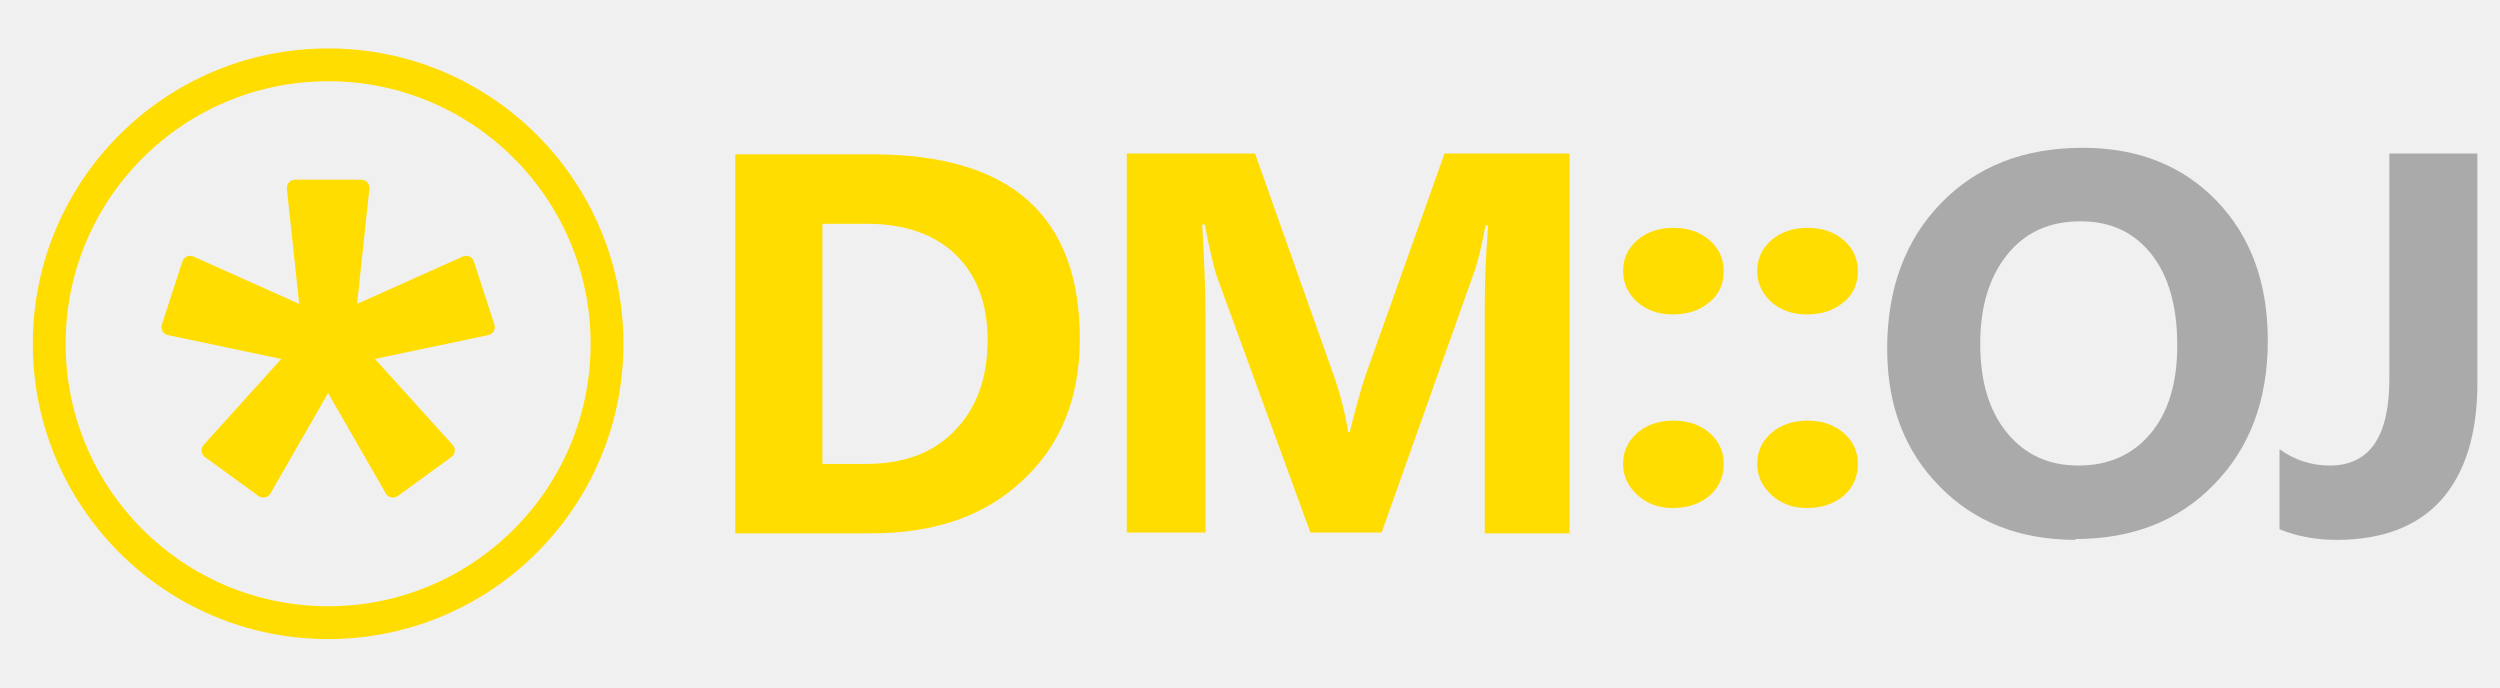
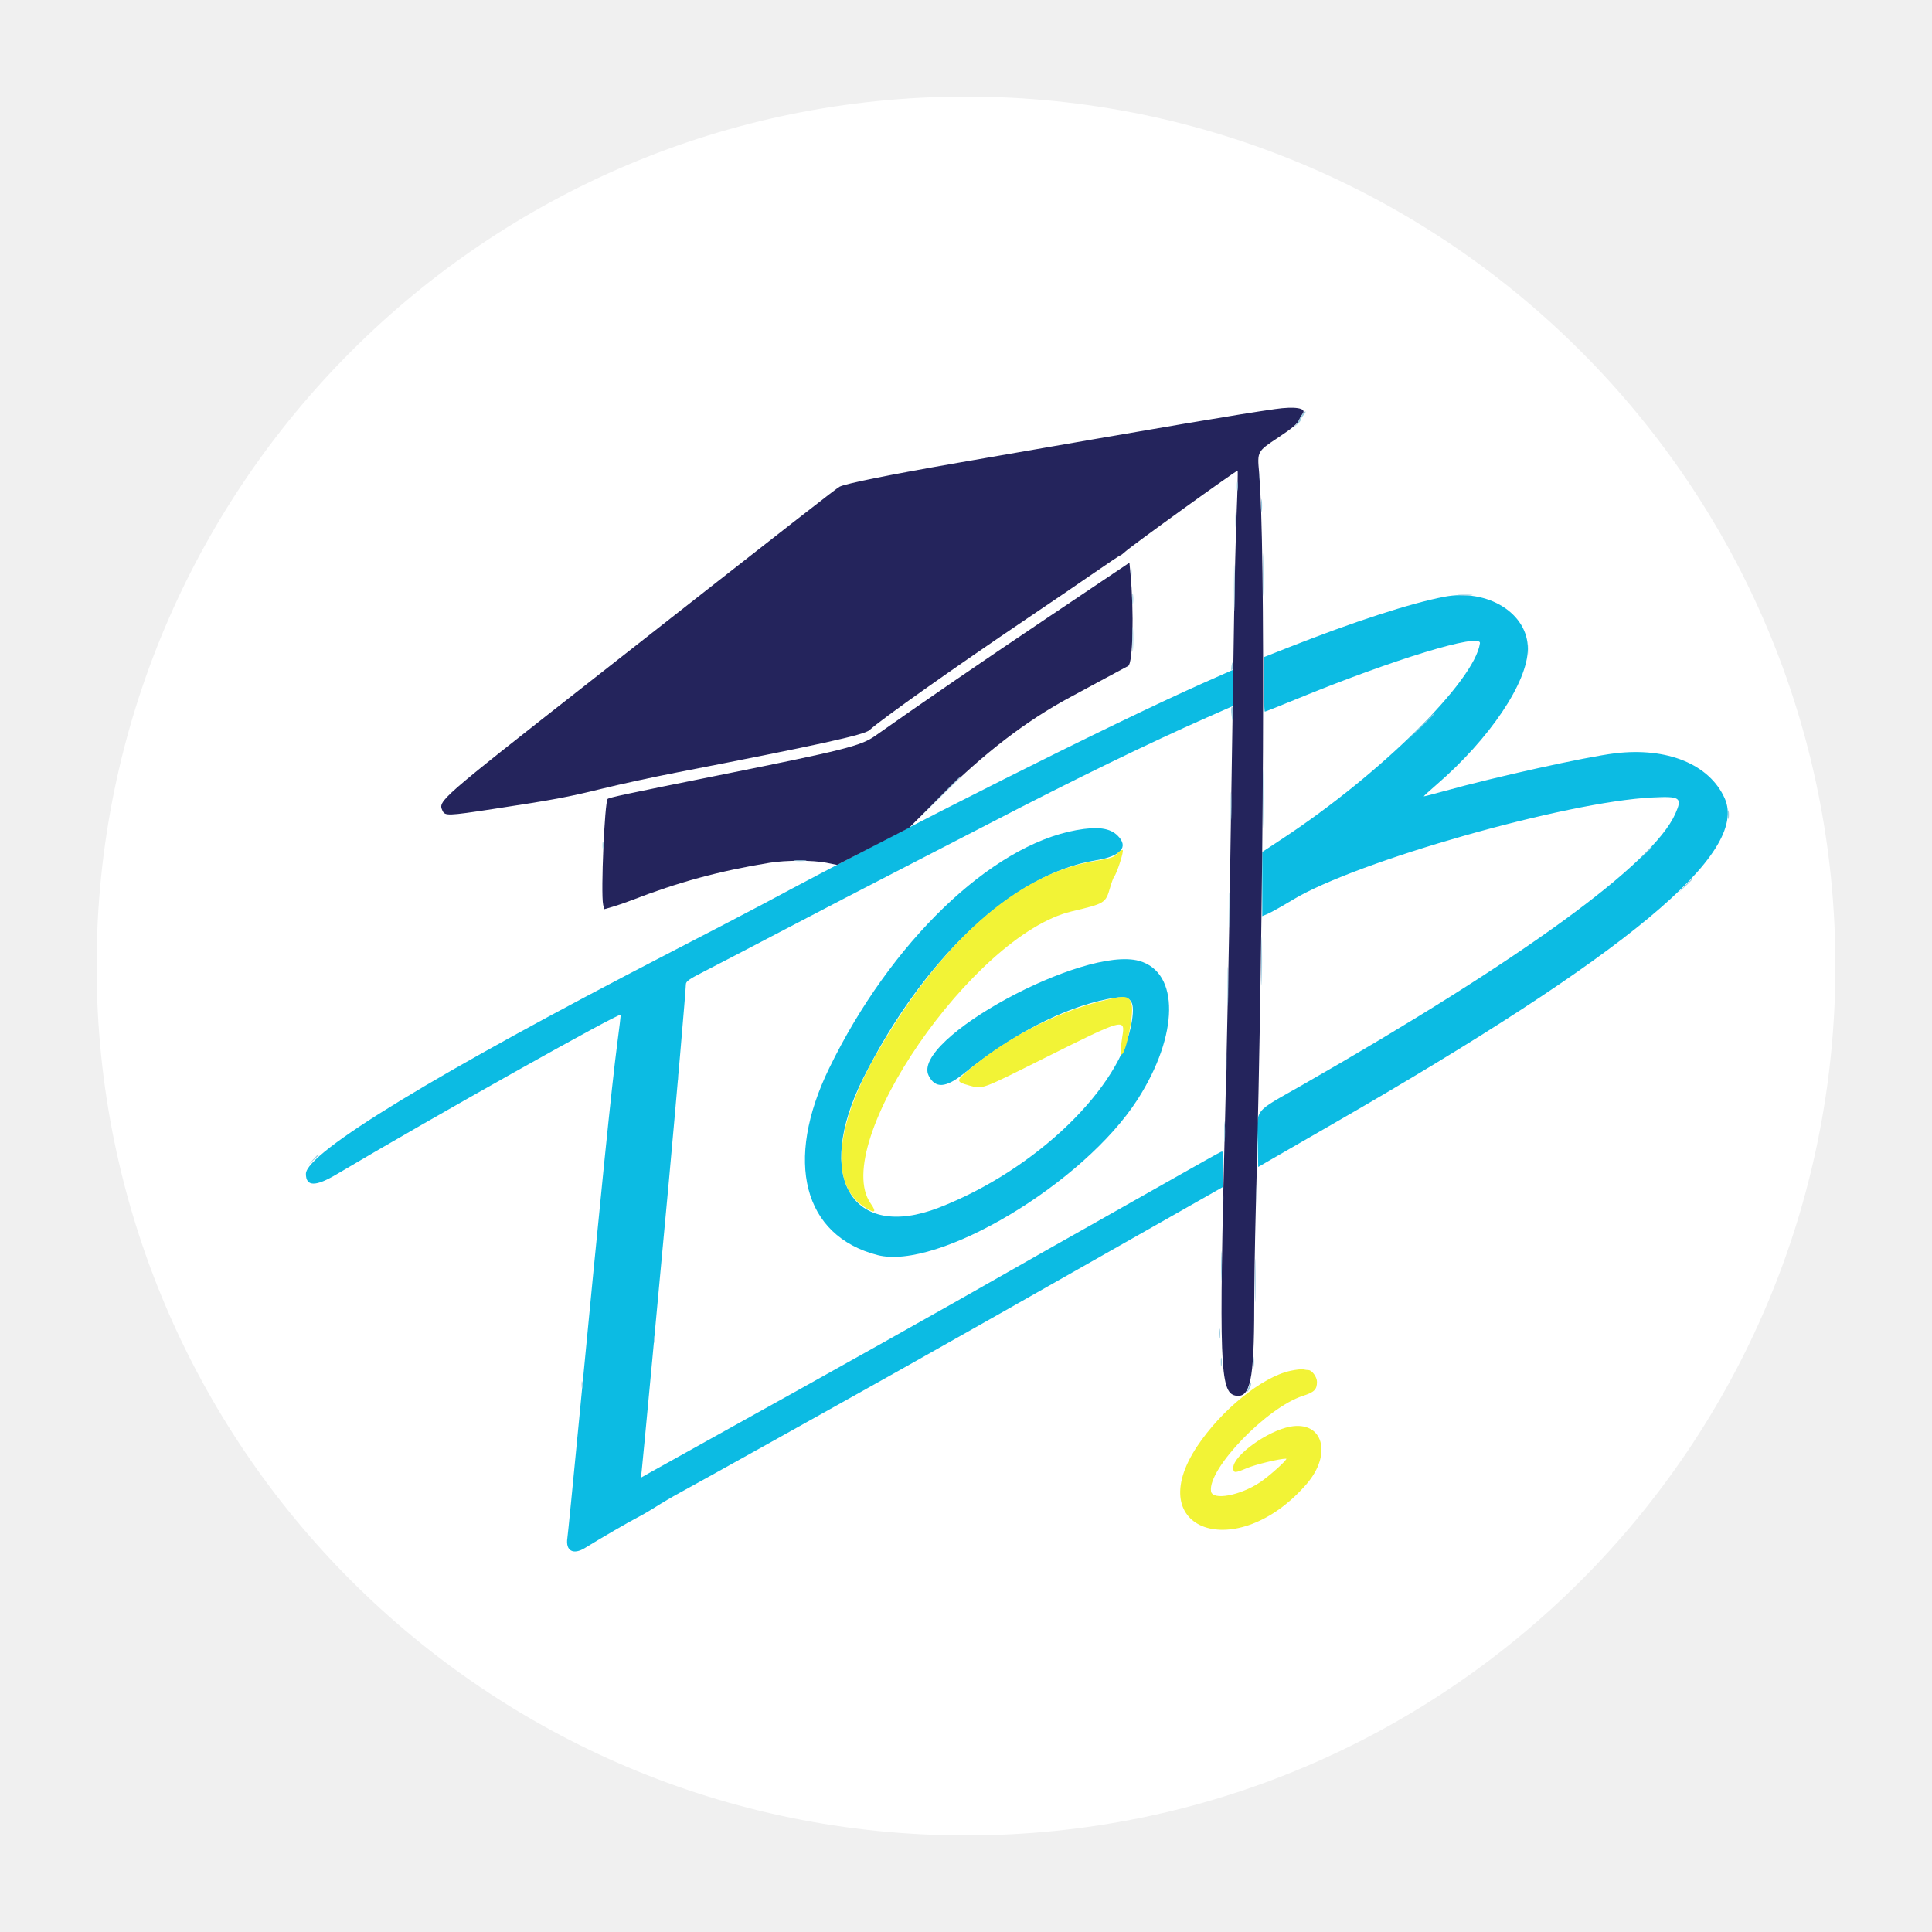
- <svg xmlns="http://www.w3.org/2000/svg" width="160" height="44">
-   <g stroke="#fd0" transform="matrix(.0875 0 0 .0875 0 1)">
-     <path d="M240 36a204 204 0 1 1 0 408 204 204 0 1 1 0-408" fill="none" stroke-width="24" />
-     <path d="M215.8 126h48.4l-10.1 94.6 86.8-38.9 15 46.1-93.1 19.6 63.8 70.6-39.2 28.5L240 264l-47.4 82.5-39.2-28.5 63.8-70.6-93.1-19.6 15-46.1 86.8 38.9z" fill="#fd0" stroke-linejoin="round" stroke-width="12" />
-   </g>
-   <g transform="matrix(.53656 0 0 .52273 46.09 -512.12)">
-     <g fill="#fd0">
-       <path d="M1.8 1045v-46.4h16.4q24.7 0 24.7 22.6 0 10.8-6.8 17.3-6.7 6.5-18 6.5H1.7zm10.4-37.9v29.4h5.2q6.8 0 10.6-4.1 3.9-4.1 3.9-11.1 0-6.6-3.8-10.4-3.8-3.8-10.7-3.8h-5.1z" />
-       <path d="M101.5 1045H91.2v-27.8q0-4.5.4-9.9h-.3q-.8 4.3-1.5 6.1l-10.9 31.5h-8.5l-11.1-31.2q-.5-1.3-1.5-6.5h-.3q.4 6.9.4 12v25.7h-9.4v-46.4h15.3l9.5 27.5q1.1 3.3 1.6 6.6h.2q.9-3.8 1.8-6.7l9.5-27.4h14.9v46.4z" />
-       <path d="M113.6 1018.2q-2.5 0-4.2-1.5-1.7-1.6-1.7-3.8 0-2.3 1.7-3.8t4.3-1.5q2.6 0 4.3 1.5 1.7 1.5 1.7 3.8 0 2.4-1.7 3.8-1.7 1.5-4.4 1.5zm0 23.7q-2.5 0-4.2-1.6-1.7-1.6-1.7-3.8 0-2.3 1.7-3.8t4.3-1.5q2.6 0 4.3 1.5 1.7 1.5 1.7 3.8 0 2.4-1.7 3.9t-4.4 1.5z" />
-       <path d="M129.6 1018.2q-2.5 0-4.2-1.5-1.7-1.6-1.7-3.8 0-2.3 1.7-3.8t4.3-1.5q2.6 0 4.3 1.5 1.7 1.5 1.7 3.8 0 2.4-1.7 3.8-1.7 1.5-4.4 1.5zm0 23.7q-2.5 0-4.2-1.6-1.7-1.6-1.7-3.8 0-2.3 1.7-3.8t4.3-1.5q2.6 0 4.3 1.5 1.7 1.5 1.7 3.8 0 2.4-1.7 3.9t-4.4 1.5z" />
-     </g>
-     <path fill="#aaa" d="M161.7 1045.8q-10 0-16.2-6.5-6.3-6.5-6.3-16.9 0-11 6.4-17.8 6.4-6.8 16.9-6.8 9.9 0 16 6.5t6.1 17.1q0 10.9-6.4 17.6-6.3 6.7-16.6 6.7zm.5-39q-5.5 0-8.7 4.1-3.2 4.1-3.2 10.9 0 6.9 3.2 10.9t8.5 4q5.4 0 8.6-3.9 3.2-3.9 3.2-10.8 0-7.2-3.1-11.2-3.1-4-8.4-4z" />
-     <path fill="#aaa" d="M209.6 1026.6q0 9.3-4.3 14.3-4.3 4.9-12.5 4.9-3.7 0-6.8-1.3v-9.8q2.7 2 6 2 7.1 0 7.1-10.6v-27.6h10.5v28z" />
+ <svg xmlns="http://www.w3.org/2000/svg" id="svg" version="1.1" width="400" height="400" viewBox="0, 0, 400,400">
+   <circle cx="200" cy="200" r="180" stroke-width="0" fill="#fff" />
+   <g id="svg">
+     <path id="path0" d="M299.000 123.557 C 291.996 124.902,280.207 128.737,266.750 134.048 L 261.667 136.054 261.667 141.694 C 261.667 144.796,261.764 147.333,261.882 147.333 C 262.001 147.333,264.814 146.217,268.132 144.853 C 288.458 136.500,306.725 130.926,306.407 133.175 C 305.301 141.002,285.937 160.172,265.583 173.593 L 261.333 176.395 261.333 183.035 L 261.333 189.676 262.496 189.190 C 263.136 188.923,265.498 187.595,267.746 186.239 C 280.892 178.313,324.201 165.993,342.017 165.112 C 347.926 164.820,348.345 165.113,346.850 168.494 C 342.257 178.879,315.043 198.663,269.590 224.660 C 259.251 230.573,260.251 229.262,260.401 236.719 L 260.500 241.605 262.667 240.351 C 263.858 239.662,269.858 236.204,276.000 232.668 C 337.004 197.547,362.153 176.651,357.085 165.294 C 353.939 158.243,345.184 154.655,334.333 155.970 C 328.352 156.695,309.513 160.864,299.002 163.789 C 296.711 164.426,294.805 164.916,294.766 164.877 C 294.728 164.839,295.906 163.763,297.384 162.487 C 308.444 152.940,316.307 141.248,316.326 134.320 C 316.347 126.981,308.041 121.821,299.000 123.557 M249.000 141.466 C 229.906 149.983,189.334 170.361,157.667 187.340 C 155.375 188.569,146.600 193.140,138.167 197.498 C 90.714 222.019,63.333 238.679,63.333 243.029 C 63.333 245.690,65.319 245.722,69.684 243.130 C 89.478 231.375,128.198 209.635,128.519 210.096 C 128.546 210.135,128.223 212.792,127.801 216.000 C 126.666 224.636,124.396 247.017,119.839 294.500 C 118.642 306.967,117.575 317.734,117.467 318.428 C 117.054 321.086,118.675 321.997,121.123 320.481 C 124.280 318.527,130.302 315.027,131.916 314.209 C 132.870 313.726,134.667 312.680,135.909 311.886 C 137.151 311.092,139.367 309.794,140.833 309.001 C 144.472 307.035,172.482 291.421,187.167 283.171 C 198.021 277.074,211.207 269.605,242.500 251.828 L 253.167 245.769 253.261 242.011 C 253.344 238.743,253.289 238.279,252.844 238.450 C 252.562 238.558,247.869 241.182,242.416 244.280 C 236.962 247.379,228.825 251.979,224.333 254.503 C 219.842 257.027,213.092 260.849,209.333 262.998 C 195.324 271.005,172.744 283.670,148.167 297.306 C 142.117 300.663,136.159 303.978,134.927 304.673 L 132.688 305.936 132.856 304.552 C 133.038 303.046,136.614 264.888,138.485 244.500 C 139.974 228.261,142.000 204.823,142.000 203.827 C 142.000 203.181,142.606 202.749,145.750 201.147 C 147.813 200.097,155.425 196.132,162.667 192.336 C 169.908 188.540,179.883 183.359,184.833 180.822 C 189.783 178.285,198.858 173.601,205.000 170.414 C 222.555 161.303,237.736 153.910,250.048 148.475 L 255.264 146.174 255.312 142.420 C 255.338 140.356,255.316 138.677,255.263 138.691 C 255.210 138.704,252.392 139.953,249.000 141.466 M222.833 171.874 C 205.136 175.066,184.355 195.088,171.671 221.167 C 162.305 240.424,166.295 255.862,181.667 259.846 C 194.161 263.085,224.393 244.995,235.535 227.611 C 244.090 214.265,244.239 201.306,235.865 198.947 C 224.389 195.714,188.529 215.249,192.269 222.696 C 193.631 225.408,195.816 225.269,199.594 222.230 C 209.766 214.046,220.013 208.734,229.270 206.846 C 234.105 205.860,235.067 206.726,234.347 211.416 C 232.255 225.049,214.427 242.272,194.373 250.033 C 176.341 257.011,168.495 243.636,178.687 223.295 C 191.201 198.320,209.782 180.890,226.833 178.131 C 232.061 177.285,233.764 175.379,231.401 173.017 C 229.801 171.416,227.255 171.077,222.833 171.874 " stroke="none" fill="#0cbbe3" fill-rule="evenodd" />
+     <path id="path2" d="M264.000 84.692 C 256.215 85.807,243.928 87.889,198.333 95.819 C 184.261 98.267,175.116 100.112,173.833 100.763 C 173.189 101.090,165.430 107.147,122.333 140.964 C 90.692 165.792,90.680 165.802,91.606 167.834 C 92.113 168.947,92.687 168.928,102.118 167.491 C 114.647 165.583,117.481 165.055,124.607 163.301 C 128.333 162.383,135.233 160.884,139.940 159.969 C 169.522 154.217,178.912 152.155,180.000 151.172 C 182.565 148.853,197.502 138.276,212.500 128.156 C 217.633 124.693,224.059 120.316,226.780 118.429 C 229.501 116.543,231.817 115.000,231.928 115.000 C 232.039 115.000,232.513 114.644,232.982 114.209 C 234.356 112.934,256.065 97.287,256.230 97.453 C 256.313 97.536,256.226 101.405,256.037 106.052 C 255.847 110.698,255.610 120.350,255.508 127.500 C 255.407 134.650,255.247 144.925,255.152 150.333 C 255.057 155.742,254.832 170.142,254.652 182.333 C 254.472 194.525,254.022 216.425,253.653 231.000 C 252.346 282.516,252.560 288.322,255.788 288.944 C 258.857 289.535,259.662 285.745,259.671 270.667 C 259.674 266.175,259.816 257.175,259.987 250.667 C 261.706 185.230,262.033 112.383,260.674 97.706 C 260.287 93.529,260.334 93.443,264.431 90.726 C 267.597 88.628,268.621 87.762,269.035 86.833 C 269.198 86.467,269.514 85.911,269.737 85.599 C 270.529 84.492,268.090 84.106,264.000 84.692 M216.833 127.915 C 202.674 137.423,191.260 145.249,181.170 152.368 C 178.260 154.420,174.818 155.287,148.897 160.495 C 129.756 164.340,126.104 165.118,125.811 165.411 C 125.182 166.041,124.372 184.776,124.867 187.250 L 125.067 188.251 126.783 187.758 C 127.728 187.486,129.475 186.887,130.667 186.425 C 140.493 182.616,148.812 180.354,159.333 178.631 C 162.710 178.078,168.339 178.074,171.070 178.622 L 173.307 179.071 180.764 175.228 L 188.221 171.386 194.527 165.098 C 203.656 155.996,212.482 149.219,221.505 144.382 C 223.335 143.401,226.633 141.621,228.833 140.428 C 231.033 139.234,233.170 138.087,233.581 137.878 C 234.554 137.386,234.810 126.683,234.041 118.667 L 233.833 116.500 216.833 127.915 " stroke="none" fill="#24245c" fill-rule="evenodd" />
+     <path id="path3" d="M231.333 176.699 C 230.597 177.525,230.034 177.711,226.500 178.301 C 210.660 180.946,194.901 194.871,181.574 218.000 C 172.816 233.199,171.795 245.147,178.853 249.831 C 181.112 251.331,181.620 251.093,180.265 249.170 C 171.659 236.961,201.510 193.543,221.833 188.708 C 228.827 187.045,228.900 187.000,229.845 183.738 C 230.148 182.690,230.524 181.678,230.679 181.488 C 231.252 180.791,232.716 176.250,232.446 176.012 C 232.292 175.876,231.792 176.186,231.333 176.699 M227.833 207.315 C 218.399 209.716,208.455 214.892,200.568 221.509 C 197.890 223.755,197.898 223.989,200.673 224.741 C 203.498 225.506,202.877 225.733,216.333 219.016 C 232.763 210.813,233.022 210.742,232.361 214.628 C 232.058 216.408,231.967 218.333,232.184 218.333 C 233.076 218.333,234.821 209.760,234.291 207.989 C 233.707 206.041,233.091 205.977,227.833 207.315 M267.137 283.820 C 261.236 285.126,252.881 291.900,247.856 299.451 C 236.209 316.956,256.083 323.848,270.475 307.296 C 275.900 301.056,273.934 294.106,267.103 295.377 C 262.399 296.252,255.333 301.352,255.333 303.873 C 255.333 305.016,255.650 305.026,258.138 303.965 C 259.914 303.207,264.917 302.000,266.281 302.000 C 266.800 302.000,262.903 305.533,260.907 306.872 C 256.747 309.663,251.006 310.714,250.725 308.736 C 250.064 304.079,262.288 291.400,269.755 288.998 C 272.126 288.235,272.667 287.694,272.667 286.085 C 272.667 285.102,271.625 283.670,270.904 283.662 C 270.682 283.660,270.200 283.593,269.833 283.514 C 269.467 283.436,268.253 283.573,267.137 283.820 " stroke="none" fill="#f2f336" fill-rule="evenodd" />
+     <path id="path4" d="M269.583 85.845 C 269.262 86.274,269.000 86.735,269.000 86.870 C 269.000 87.004,268.737 87.426,268.417 87.807 C 267.834 88.499,267.834 88.499,268.583 87.865 C 268.996 87.516,269.333 87.078,269.333 86.891 C 269.333 86.705,269.582 86.277,269.887 85.941 C 270.191 85.604,270.379 85.270,270.304 85.197 C 270.228 85.125,269.904 85.416,269.583 85.845 M260.751 98.833 C 260.754 99.567,260.823 99.827,260.902 99.413 C 260.982 98.998,260.979 98.398,260.896 98.079 C 260.812 97.761,260.747 98.100,260.751 98.833 M256.091 100.667 C 256.091 101.492,256.156 101.829,256.235 101.417 C 256.315 101.004,256.315 100.329,256.235 99.917 C 256.156 99.504,256.091 99.842,256.091 100.667 M261.107 104.667 C 261.107 105.858,261.167 106.346,261.241 105.750 C 261.315 105.154,261.315 104.179,261.241 103.583 C 261.167 102.987,261.107 103.475,261.107 104.667 M255.779 107.667 C 255.779 109.042,255.838 109.604,255.909 108.917 C 255.981 108.229,255.981 107.104,255.909 106.417 C 255.838 105.729,255.779 106.292,255.779 107.667 M261.475 119.000 C 261.475 122.942,261.523 124.554,261.582 122.583 C 261.641 120.612,261.641 117.388,261.582 115.417 C 261.523 113.446,261.475 115.058,261.475 119.000 M255.477 121.667 C 255.477 125.975,255.524 127.737,255.582 125.583 C 255.640 123.429,255.640 119.904,255.582 117.750 C 255.524 115.596,255.477 117.358,255.477 121.667 M234.095 118.500 C 234.098 119.417,234.163 119.752,234.239 119.245 C 234.316 118.739,234.314 117.989,234.235 117.579 C 234.156 117.169,234.093 117.583,234.095 118.500 M234.433 124.000 C 234.433 125.008,234.496 125.421,234.572 124.917 C 234.648 124.412,234.648 123.587,234.572 123.083 C 234.496 122.579,234.433 122.992,234.433 124.000 M302.083 123.243 C 302.771 123.315,303.896 123.315,304.583 123.243 C 305.271 123.171,304.708 123.112,303.333 123.112 C 301.958 123.112,301.396 123.171,302.083 123.243 M234.462 132.333 C 234.462 134.625,234.515 135.563,234.580 134.417 C 234.645 133.271,234.645 131.396,234.580 130.250 C 234.515 129.104,234.462 130.042,234.462 132.333 M316.437 134.500 C 316.438 135.600,316.501 136.010,316.575 135.411 C 316.649 134.812,316.648 133.912,316.572 133.411 C 316.495 132.910,316.435 133.400,316.437 134.500 M254.960 137.927 C 254.851 138.590,254.899 138.901,255.084 138.716 C 255.252 138.548,255.334 138.055,255.266 137.622 C 255.161 136.955,255.114 137.001,254.960 137.927 M254.924 147.583 C 255.116 149.518,255.278 149.659,255.307 147.917 C 255.321 147.046,255.213 146.333,255.067 146.333 C 254.920 146.333,254.856 146.896,254.924 147.583 M293.993 150.583 L 291.167 153.500 294.083 150.674 C 295.688 149.120,297.000 147.807,297.000 147.757 C 297.000 147.515,296.617 147.874,293.993 150.583 M261.481 165.333 C 261.481 170.742,261.527 172.954,261.583 170.250 C 261.639 167.546,261.639 163.121,261.583 160.417 C 261.527 157.712,261.481 159.925,261.481 165.333 M194.495 165.083 L 190.167 169.500 194.583 165.171 C 197.012 162.791,199.000 160.803,199.000 160.755 C 199.000 160.516,198.516 160.981,194.495 165.083 M254.799 167.000 C 254.799 169.658,254.851 170.746,254.914 169.417 C 254.977 168.087,254.977 165.912,254.914 164.583 C 254.851 163.254,254.799 164.342,254.799 167.000 M341.583 165.246 C 342.546 165.313,344.121 165.313,345.083 165.246 C 346.046 165.178,345.258 165.123,343.333 165.123 C 341.408 165.123,340.621 165.178,341.583 165.246 M357.757 168.667 C 357.757 169.492,357.822 169.829,357.902 169.417 C 357.981 169.004,357.981 168.329,357.902 167.917 C 357.822 167.504,357.757 167.842,357.757 168.667 M124.744 175.000 C 124.744 175.642,124.813 175.904,124.896 175.583 C 124.980 175.262,124.980 174.737,124.896 174.417 C 124.813 174.096,124.744 174.358,124.744 175.000 M340.649 176.583 L 339.500 177.833 340.750 176.685 C 341.913 175.615,342.153 175.333,341.899 175.333 C 341.843 175.333,341.281 175.896,340.649 176.583 M164.583 178.241 C 165.179 178.315,166.154 178.315,166.750 178.241 C 167.346 178.167,166.858 178.107,165.667 178.107 C 164.475 178.107,163.987 178.167,164.583 178.241 M348.818 183.417 L 347.500 184.833 348.917 183.516 C 350.234 182.290,350.487 182.000,350.234 182.000 C 350.180 182.000,349.542 182.637,348.818 183.417 M254.471 188.500 C 254.471 191.800,254.521 193.105,254.582 191.400 C 254.643 189.695,254.642 186.995,254.581 185.400 C 254.520 183.805,254.471 185.200,254.471 188.500 M261.144 199.000 C 261.144 203.492,261.191 205.329,261.249 203.083 C 261.307 200.838,261.307 197.162,261.249 194.917 C 261.191 192.671,261.144 194.508,261.144 199.000 M254.140 204.167 C 254.140 207.833,254.188 209.379,254.248 207.601 C 254.308 205.823,254.308 202.823,254.249 200.934 C 254.189 199.045,254.140 200.500,254.140 204.167 M260.804 216.667 C 260.804 219.875,260.854 221.188,260.915 219.583 C 260.976 217.979,260.976 215.354,260.915 213.750 C 260.854 212.146,260.804 213.458,260.804 216.667 M253.795 220.000 C 253.795 222.292,253.848 223.229,253.913 222.083 C 253.979 220.938,253.979 219.063,253.913 217.917 C 253.848 216.771,253.795 217.708,253.795 220.000 M140.411 223.000 C 140.411 223.642,140.479 223.904,140.563 223.583 C 140.647 223.262,140.647 222.737,140.563 222.417 C 140.479 222.096,140.411 222.358,140.411 223.000 M253.457 234.333 C 253.457 236.258,253.512 237.046,253.579 236.083 C 253.646 235.121,253.646 233.546,253.579 232.583 C 253.512 231.621,253.457 232.408,253.457 234.333 M64.812 240.083 L 63.833 241.167 64.917 240.188 C 65.926 239.275,66.153 239.000,65.896 239.000 C 65.838 239.000,65.351 239.487,64.812 240.083 M260.123 247.333 C 260.123 249.258,260.178 250.046,260.246 249.083 C 260.313 248.121,260.313 246.546,260.246 245.583 C 260.178 244.621,260.123 245.408,260.123 247.333 M253.114 248.167 C 253.115 249.633,253.174 250.192,253.244 249.408 C 253.315 248.624,253.314 247.424,253.242 246.741 C 253.171 246.059,253.113 246.700,253.114 248.167 M252.800 262.167 C 252.800 264.917,252.852 265.997,252.915 264.568 C 252.977 263.139,252.977 260.889,252.914 259.568 C 252.851 258.247,252.800 259.417,252.800 262.167 M259.809 265.167 C 259.809 269.200,259.857 270.804,259.916 268.732 C 259.974 266.659,259.974 263.359,259.915 261.398 C 259.856 259.438,259.808 261.133,259.809 265.167 M252.429 276.167 C 252.431 277.083,252.496 277.419,252.573 276.912 C 252.649 276.405,252.647 275.655,252.568 275.245 C 252.489 274.835,252.426 275.250,252.429 276.167 M135.411 277.333 C 135.411 277.975,135.479 278.237,135.563 277.917 C 135.647 277.596,135.647 277.071,135.563 276.750 C 135.479 276.429,135.411 276.692,135.411 277.333 M259.433 282.000 C 259.433 283.008,259.496 283.421,259.572 282.917 C 259.648 282.412,259.648 281.587,259.572 281.083 C 259.496 280.579,259.433 280.992,259.433 282.000 M252.757 282.000 C 252.757 282.825,252.822 283.162,252.902 282.750 C 252.981 282.337,252.981 281.662,252.902 281.250 C 252.822 280.837,252.757 281.175,252.757 282.000 M120.411 286.667 C 120.411 287.308,120.479 287.571,120.563 287.250 C 120.647 286.929,120.647 286.404,120.563 286.083 C 120.479 285.762,120.411 286.025,120.411 286.667 M258.416 287.417 C 258.058 288.396,258.067 288.438,258.510 287.853 C 258.934 287.293,259.184 286.333,258.906 286.333 C 258.855 286.333,258.634 286.821,258.416 287.417 " stroke="none" fill="#9acbe0" fill-rule="evenodd" />
  </g>
</svg>
